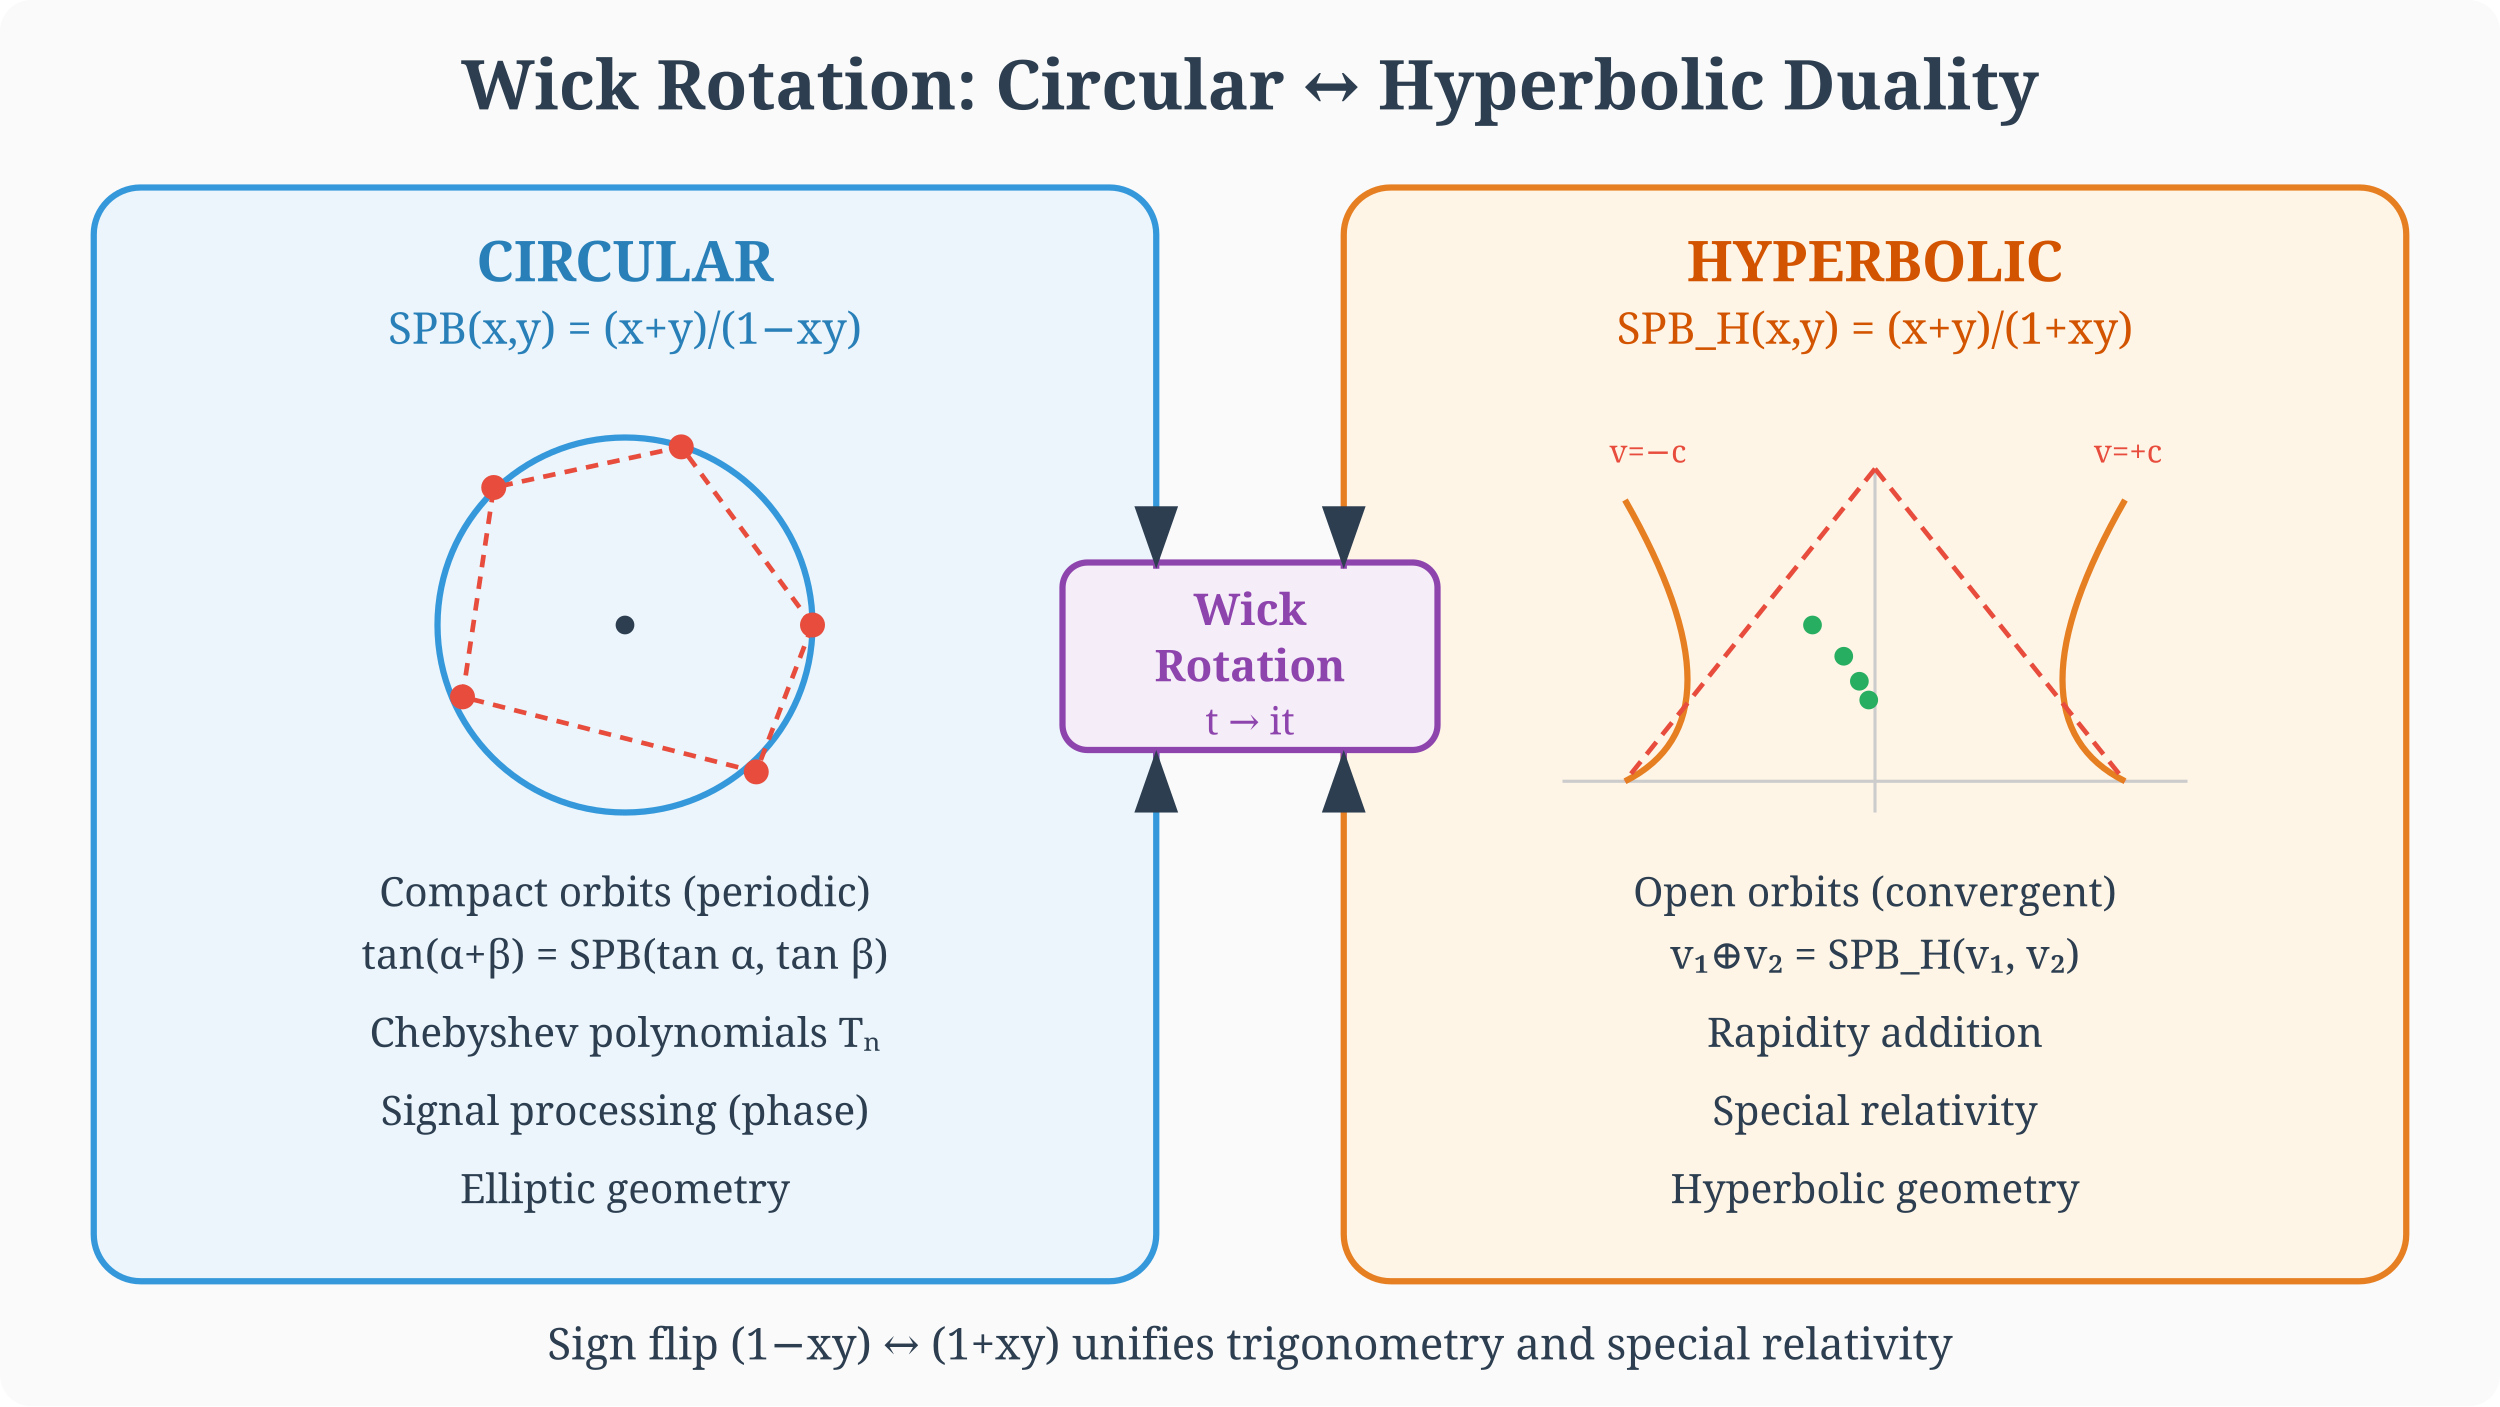
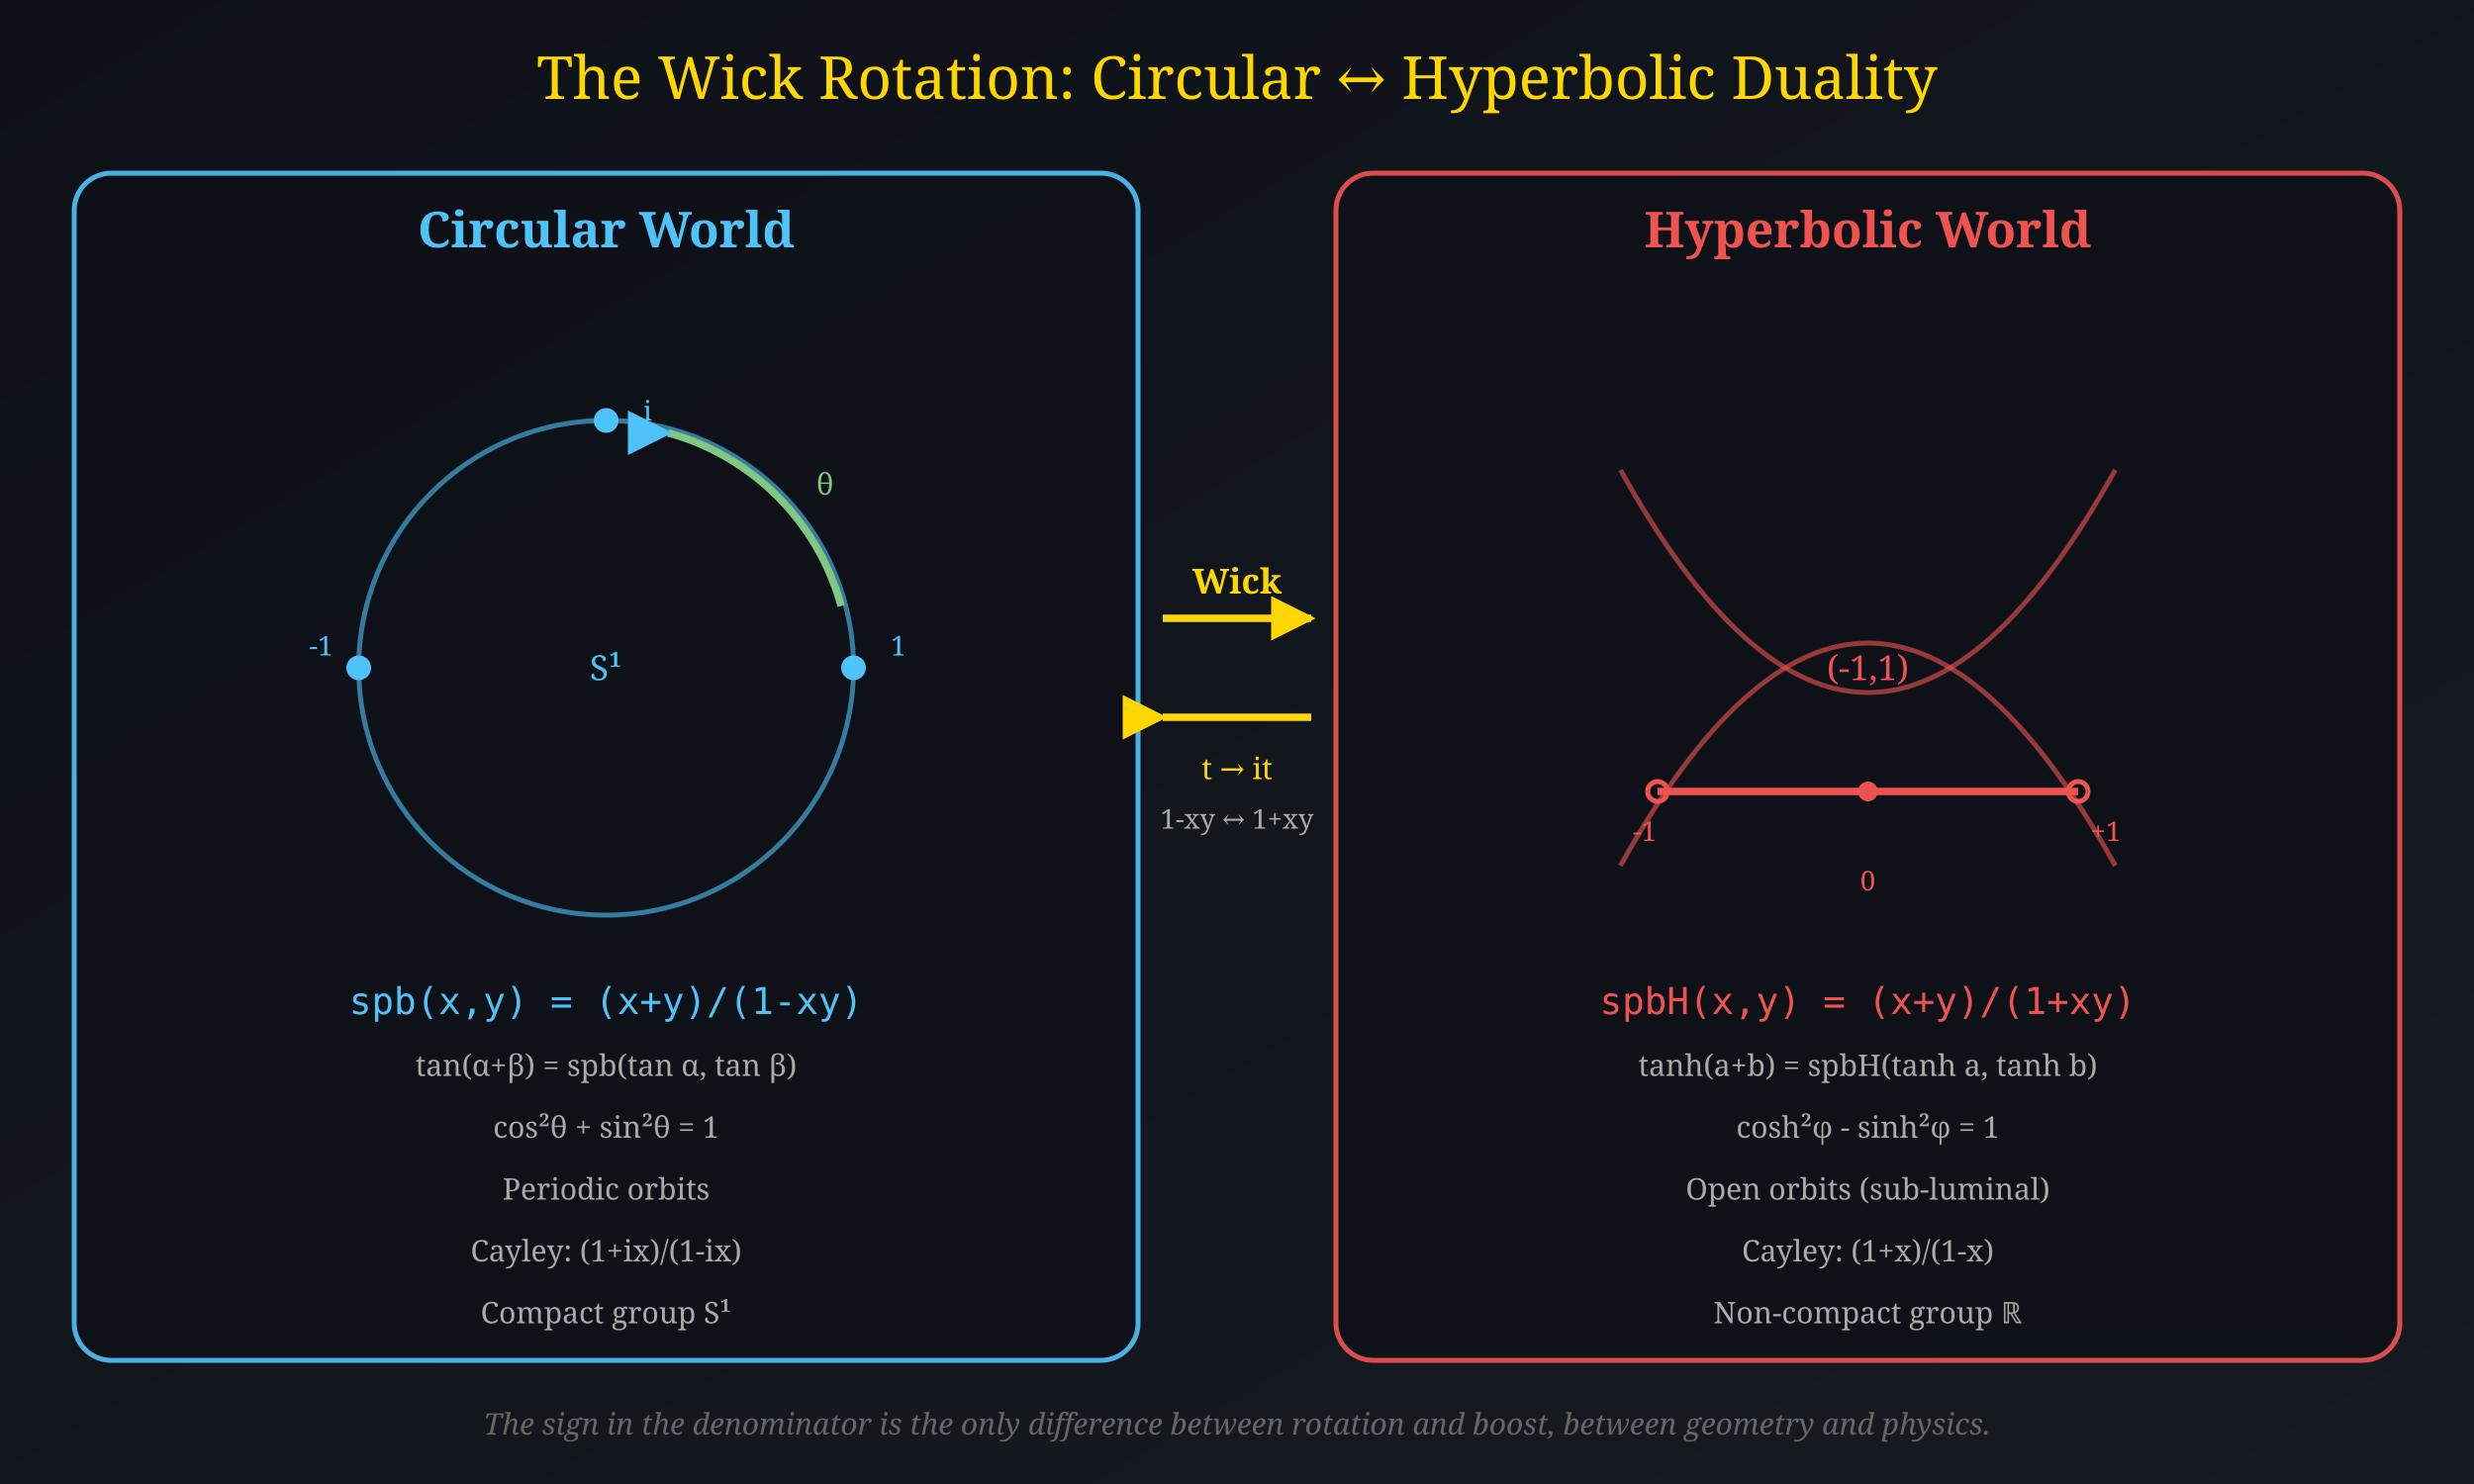
- <svg xmlns="http://www.w3.org/2000/svg" viewBox="0 0 800 450" font-family="Georgia, serif">
+ <svg xmlns="http://www.w3.org/2000/svg" viewBox="0 0 1000 600" width="1000" height="600">
  <defs>
-     <marker id="arr" markerWidth="10" markerHeight="7" refX="10" refY="3.5" orient="auto">
-       <polygon points="0 0, 10 3.5, 0 7" fill="#2c3e50" />
+     <linearGradient id="bg2" x1="0" y1="0" x2="1" y2="1">
+       <stop offset="0%" stop-color="#0d1117" />
+       <stop offset="100%" stop-color="#161b22" />
+     </linearGradient>
+     <marker id="arrowBlue" viewBox="0 0 10 10" refX="9" refY="5" markerWidth="6" markerHeight="6" orient="auto-start-auto">
+       <path d="M 0 0 L 10 5 L 0 10 z" fill="#4FC3F7" />
+     </marker>
+     <marker id="arrowRed" viewBox="0 0 10 10" refX="9" refY="5" markerWidth="6" markerHeight="6" orient="auto-start-auto">
+       <path d="M 0 0 L 10 5 L 0 10 z" fill="#EF5350" />
+     </marker>
+     <marker id="arrowGold2" viewBox="0 0 10 10" refX="9" refY="5" markerWidth="6" markerHeight="6" orient="auto-start-auto">
+       <path d="M 0 0 L 10 5 L 0 10 z" fill="#FFD700" />
    </marker>
  </defs>
-   <rect width="800" height="450" fill="#fafafa" rx="10" />
-   <text x="400" y="35" text-anchor="middle" font-size="22" font-weight="bold" fill="#2c3e50">
-     Wick Rotation: Circular ↔ Hyperbolic Duality
+   <rect width="1000" height="600" fill="url(#bg2)" />
+   <text x="500" y="40" text-anchor="middle" font-family="Georgia" font-size="24" fill="#FFD700">
+     The Wick Rotation: Circular ↔ Hyperbolic Duality
  </text>
-   <rect x="30" y="60" width="340" height="350" fill="#ebf5fb" rx="15" stroke="#3498db" stroke-width="2" />
-   <text x="200" y="90" text-anchor="middle" font-size="18" font-weight="bold" fill="#2980b9">CIRCULAR</text>
-   <text x="200" y="110" text-anchor="middle" font-size="14" fill="#2980b9">SPB(x,y) = (x+y)/(1−xy)</text>
-   <circle cx="200" cy="200" r="60" fill="none" stroke="#3498db" stroke-width="2" />
-   <circle cx="200" cy="200" r="3" fill="#2c3e50" />
-   <circle cx="260" cy="200" r="4" fill="#e74c3c" />
-   <circle cx="218" cy="143" r="4" fill="#e74c3c" />
-   <circle cx="158" cy="156" r="4" fill="#e74c3c" />
-   <circle cx="148" cy="223" r="4" fill="#e74c3c" />
-   <circle cx="242" cy="247" r="4" fill="#e74c3c" />
-   <polygon points="260,200 218,143 158,156 148,223 242,247" fill="none" stroke="#e74c3c" stroke-width="1.5" stroke-dasharray="4,3" />
-   <text x="200" y="290" text-anchor="middle" font-size="13" fill="#2c3e50">Compact orbits (periodic)</text>
-   <text x="200" y="310" text-anchor="middle" font-size="13" fill="#2c3e50">tan(α+β) = SPB(tan α, tan β)</text>
-   <text x="200" y="335" text-anchor="middle" font-size="13" fill="#2c3e50">Chebyshev polynomials Tₙ</text>
-   <text x="200" y="360" text-anchor="middle" font-size="13" fill="#2c3e50">Signal processing (phase)</text>
-   <text x="200" y="385" text-anchor="middle" font-size="13" fill="#2c3e50">Elliptic geometry</text>
-   <rect x="430" y="60" width="340" height="350" fill="#fef5e7" rx="15" stroke="#e67e22" stroke-width="2" />
-   <text x="600" y="90" text-anchor="middle" font-size="18" font-weight="bold" fill="#d35400">HYPERBOLIC</text>
-   <text x="600" y="110" text-anchor="middle" font-size="14" fill="#d35400">SPB_H(x,y) = (x+y)/(1+xy)</text>
-   <line x1="500" y1="250" x2="700" y2="250" stroke="#ccc" stroke-width="1" />
-   <line x1="600" y1="150" x2="600" y2="260" stroke="#ccc" stroke-width="1" />
-   <path d="M520,160 Q560,230 520,250" fill="none" stroke="#e67e22" stroke-width="2" />
-   <path d="M680,160 Q640,230 680,250" fill="none" stroke="#e67e22" stroke-width="2" />
-   <line x1="600" y1="150" x2="520" y2="250" stroke="#e74c3c" stroke-width="1.5" stroke-dasharray="5,3" />
-   <line x1="600" y1="150" x2="680" y2="250" stroke="#e74c3c" stroke-width="1.5" stroke-dasharray="5,3" />
-   <text x="515" y="148" font-size="10" fill="#e74c3c">v=−c</text>
-   <text x="670" y="148" font-size="10" fill="#e74c3c">v=+c</text>
-   <circle cx="580" cy="200" r="3" fill="#27ae60" />
-   <circle cx="590" cy="210" r="3" fill="#27ae60" />
-   <circle cx="595" cy="218" r="3" fill="#27ae60" />
-   <circle cx="598" cy="224" r="3" fill="#27ae60" />
-   <text x="600" y="290" text-anchor="middle" font-size="13" fill="#2c3e50">Open orbits (convergent)</text>
-   <text x="600" y="310" text-anchor="middle" font-size="13" fill="#2c3e50">v₁⊕v₂ = SPB_H(v₁, v₂)</text>
-   <text x="600" y="335" text-anchor="middle" font-size="13" fill="#2c3e50">Rapidity addition</text>
-   <text x="600" y="360" text-anchor="middle" font-size="13" fill="#2c3e50">Special relativity</text>
-   <text x="600" y="385" text-anchor="middle" font-size="13" fill="#2c3e50">Hyperbolic geometry</text>
-   <rect x="340" y="180" width="120" height="60" fill="#f5eef8" rx="8" stroke="#8e44ad" stroke-width="2" />
-   <text x="400" y="200" text-anchor="middle" font-size="14" font-weight="bold" fill="#8e44ad">Wick</text>
-   <text x="400" y="218" text-anchor="middle" font-size="14" font-weight="bold" fill="#8e44ad">Rotation</text>
-   <text x="400" y="235" text-anchor="middle" font-size="12" fill="#8e44ad">t → it</text>
-   <line x1="370" y1="168" x2="370" y2="182" stroke="#8e44ad" stroke-width="2" marker-end="url(#arr)" />
-   <line x1="430" y1="168" x2="430" y2="182" stroke="#8e44ad" stroke-width="2" marker-end="url(#arr)" />
-   <line x1="370" y1="252" x2="370" y2="240" stroke="#8e44ad" stroke-width="2" marker-end="url(#arr)" />
-   <line x1="430" y1="252" x2="430" y2="240" stroke="#8e44ad" stroke-width="2" marker-end="url(#arr)" />
-   <text x="400" y="435" text-anchor="middle" font-size="14" fill="#2c3e50">
-     Sign flip (1−xy) ↔ (1+xy) unifies trigonometry and special relativity
+   <rect x="30" y="70" width="430" height="480" rx="15" fill="#0d1117" stroke="#4FC3F7" stroke-width="2" opacity="0.9" />
+   <text x="245" y="100" text-anchor="middle" font-family="Georgia" font-size="20" fill="#4FC3F7" font-weight="bold">
+     Circular World
+   </text>
+   <circle cx="245" cy="270" r="100" fill="none" stroke="#4FC3F7" stroke-width="2" opacity="0.6" />
+   <text x="245" y="275" text-anchor="middle" font-family="Georgia" font-size="14" fill="#4FC3F7">S¹</text>
+   <circle cx="345" cy="270" r="5" fill="#4FC3F7" />
+   <text x="360" y="265" font-family="Georgia" font-size="11" fill="#4FC3F7">1</text>
+   <circle cx="245" cy="170" r="5" fill="#4FC3F7" />
+   <text x="260" y="170" font-family="Georgia" font-size="11" fill="#4FC3F7">i</text>
+   <circle cx="145" cy="270" r="5" fill="#4FC3F7" />
+   <text x="125" y="265" font-family="Georgia" font-size="11" fill="#4FC3F7">-1</text>
+   <path d="M 340 245 A 100 100 0 0 0 270 175" fill="none" stroke="#81C784" stroke-width="3" marker-end="url(#arrowBlue)" />
+   <text x="330" y="200" font-family="Georgia" font-size="12" fill="#81C784">θ</text>
+   <text x="245" y="410" text-anchor="middle" font-family="monospace" font-size="15" fill="#4FC3F7">
+     spb(x,y) = (x+y)/(1-xy)
+   </text>
+   <text x="245" y="435" text-anchor="middle" font-family="Georgia" font-size="12" fill="#aaa">tan(α+β) = spb(tan α, tan β)</text>
+   <text x="245" y="460" text-anchor="middle" font-family="Georgia" font-size="12" fill="#aaa">cos²θ + sin²θ = 1</text>
+   <text x="245" y="485" text-anchor="middle" font-family="Georgia" font-size="12" fill="#aaa">Periodic orbits</text>
+   <text x="245" y="510" text-anchor="middle" font-family="Georgia" font-size="12" fill="#aaa">Cayley: (1+ix)/(1-ix)</text>
+   <text x="245" y="535" text-anchor="middle" font-family="Georgia" font-size="12" fill="#aaa">Compact group S¹</text>
+   <rect x="540" y="70" width="430" height="480" rx="15" fill="#0d1117" stroke="#EF5350" stroke-width="2" opacity="0.9" />
+   <text x="755" y="100" text-anchor="middle" font-family="Georgia" font-size="20" fill="#EF5350" font-weight="bold">
+     Hyperbolic World
+   </text>
+   <path d="M 655 190 Q 755 370 855 190" fill="none" stroke="#EF5350" stroke-width="2" opacity="0.6" />
+   <path d="M 655 350 Q 755 170 855 350" fill="none" stroke="#EF5350" stroke-width="2" opacity="0.6" />
+   <text x="755" y="275" text-anchor="middle" font-family="Georgia" font-size="14" fill="#EF5350">(-1,1)</text>
+   <line x1="670" y1="320" x2="840" y2="320" stroke="#EF5350" stroke-width="3" />
+   <circle cx="670" cy="320" r="4" fill="none" stroke="#EF5350" stroke-width="2" />
+   <circle cx="840" cy="320" r="4" fill="none" stroke="#EF5350" stroke-width="2" />
+   <text x="660" y="340" font-family="Georgia" font-size="11" fill="#EF5350">-1</text>
+   <text x="845" y="340" font-family="Georgia" font-size="11" fill="#EF5350">+1</text>
+   <circle cx="755" cy="320" r="4" fill="#EF5350" />
+   <text x="755" y="360" text-anchor="middle" font-family="Georgia" font-size="11" fill="#EF5350">0</text>
+   <text x="755" y="410" text-anchor="middle" font-family="monospace" font-size="15" fill="#EF5350">
+     spbH(x,y) = (x+y)/(1+xy)
+   </text>
+   <text x="755" y="435" text-anchor="middle" font-family="Georgia" font-size="12" fill="#aaa">tanh(a+b) = spbH(tanh a, tanh b)</text>
+   <text x="755" y="460" text-anchor="middle" font-family="Georgia" font-size="12" fill="#aaa">cosh²φ - sinh²φ = 1</text>
+   <text x="755" y="485" text-anchor="middle" font-family="Georgia" font-size="12" fill="#aaa">Open orbits (sub-luminal)</text>
+   <text x="755" y="510" text-anchor="middle" font-family="Georgia" font-size="12" fill="#aaa">Cayley: (1+x)/(1-x)</text>
+   <text x="755" y="535" text-anchor="middle" font-family="Georgia" font-size="12" fill="#aaa">Non-compact group ℝ</text>
+   <line x1="470" y1="250" x2="530" y2="250" stroke="#FFD700" stroke-width="3" marker-end="url(#arrowGold2)" />
+   <line x1="530" y1="290" x2="470" y2="290" stroke="#FFD700" stroke-width="3" marker-end="url(#arrowGold2)" />
+   <text x="500" y="240" text-anchor="middle" font-family="Georgia" font-size="14" fill="#FFD700" font-weight="bold">Wick</text>
+   <text x="500" y="315" text-anchor="middle" font-family="Georgia" font-size="12" fill="#FFD700">t → it</text>
+   <text x="500" y="335" text-anchor="middle" font-family="Georgia" font-size="11" fill="#aaa">1-xy ↔ 1+xy</text>
+   <text x="500" y="580" text-anchor="middle" font-family="Georgia" font-size="12" fill="#666" font-style="italic">
+     The sign in the denominator is the only difference between rotation and boost, between geometry and physics.
  </text>
</svg>
